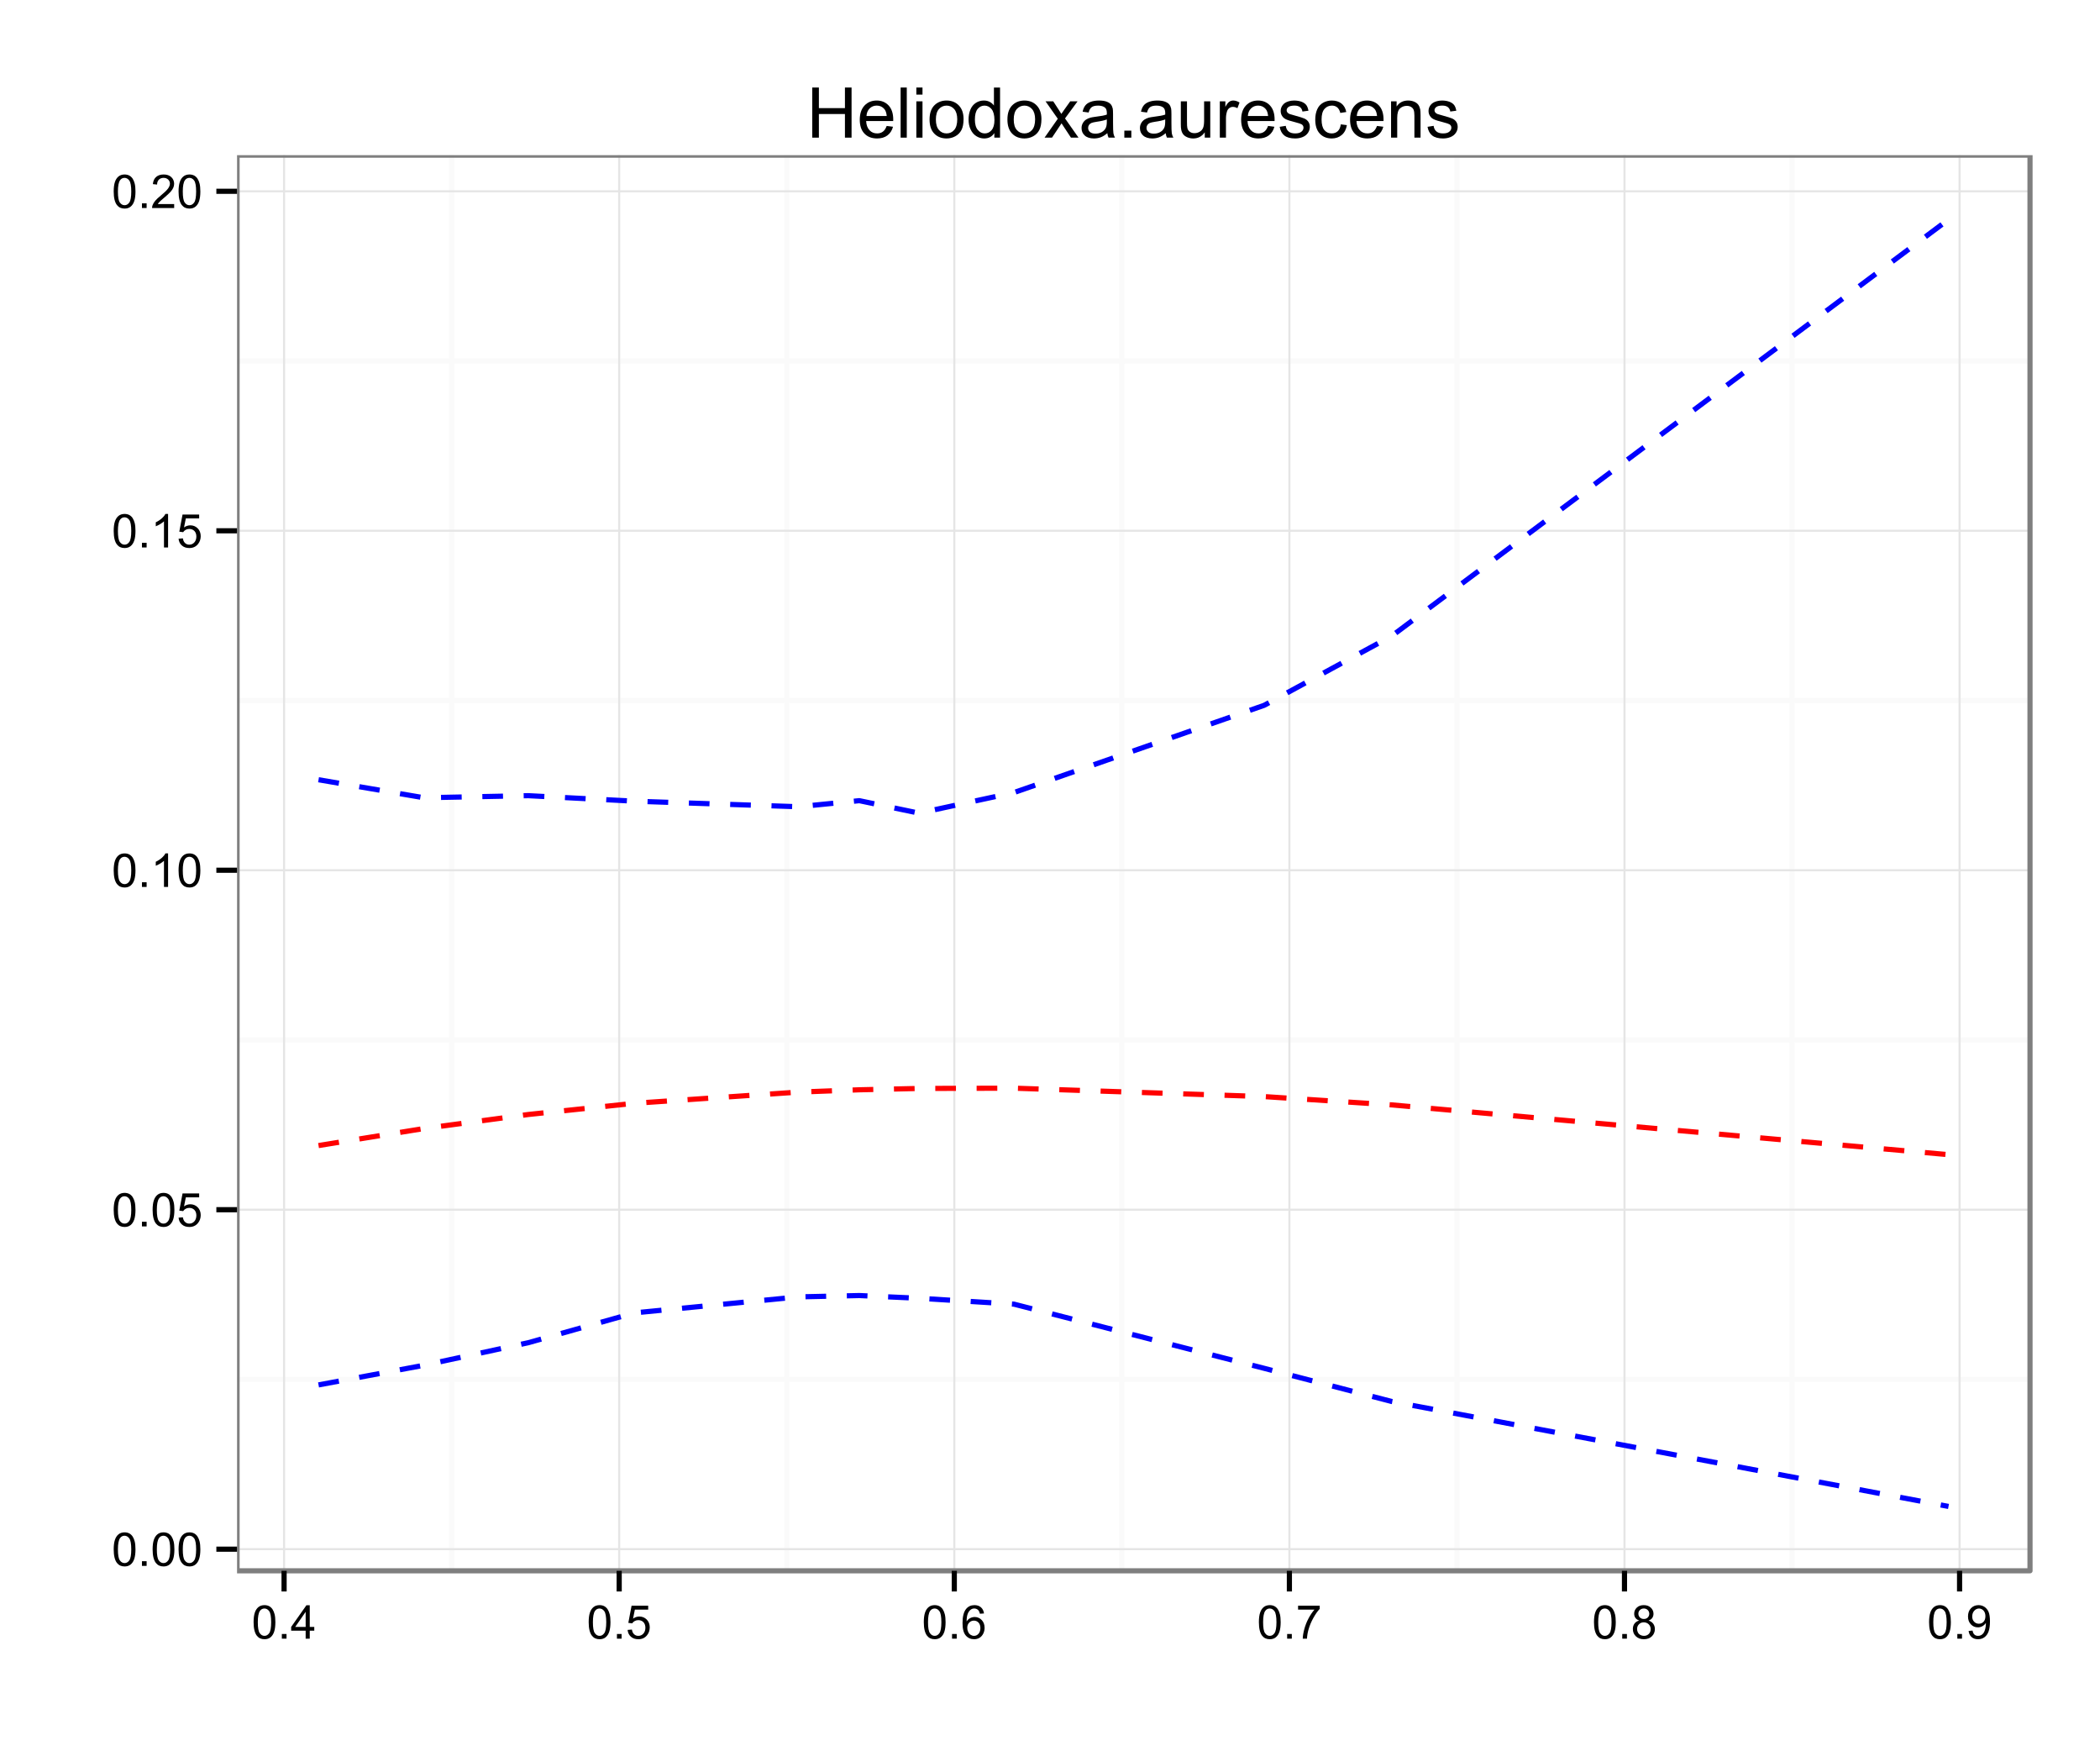
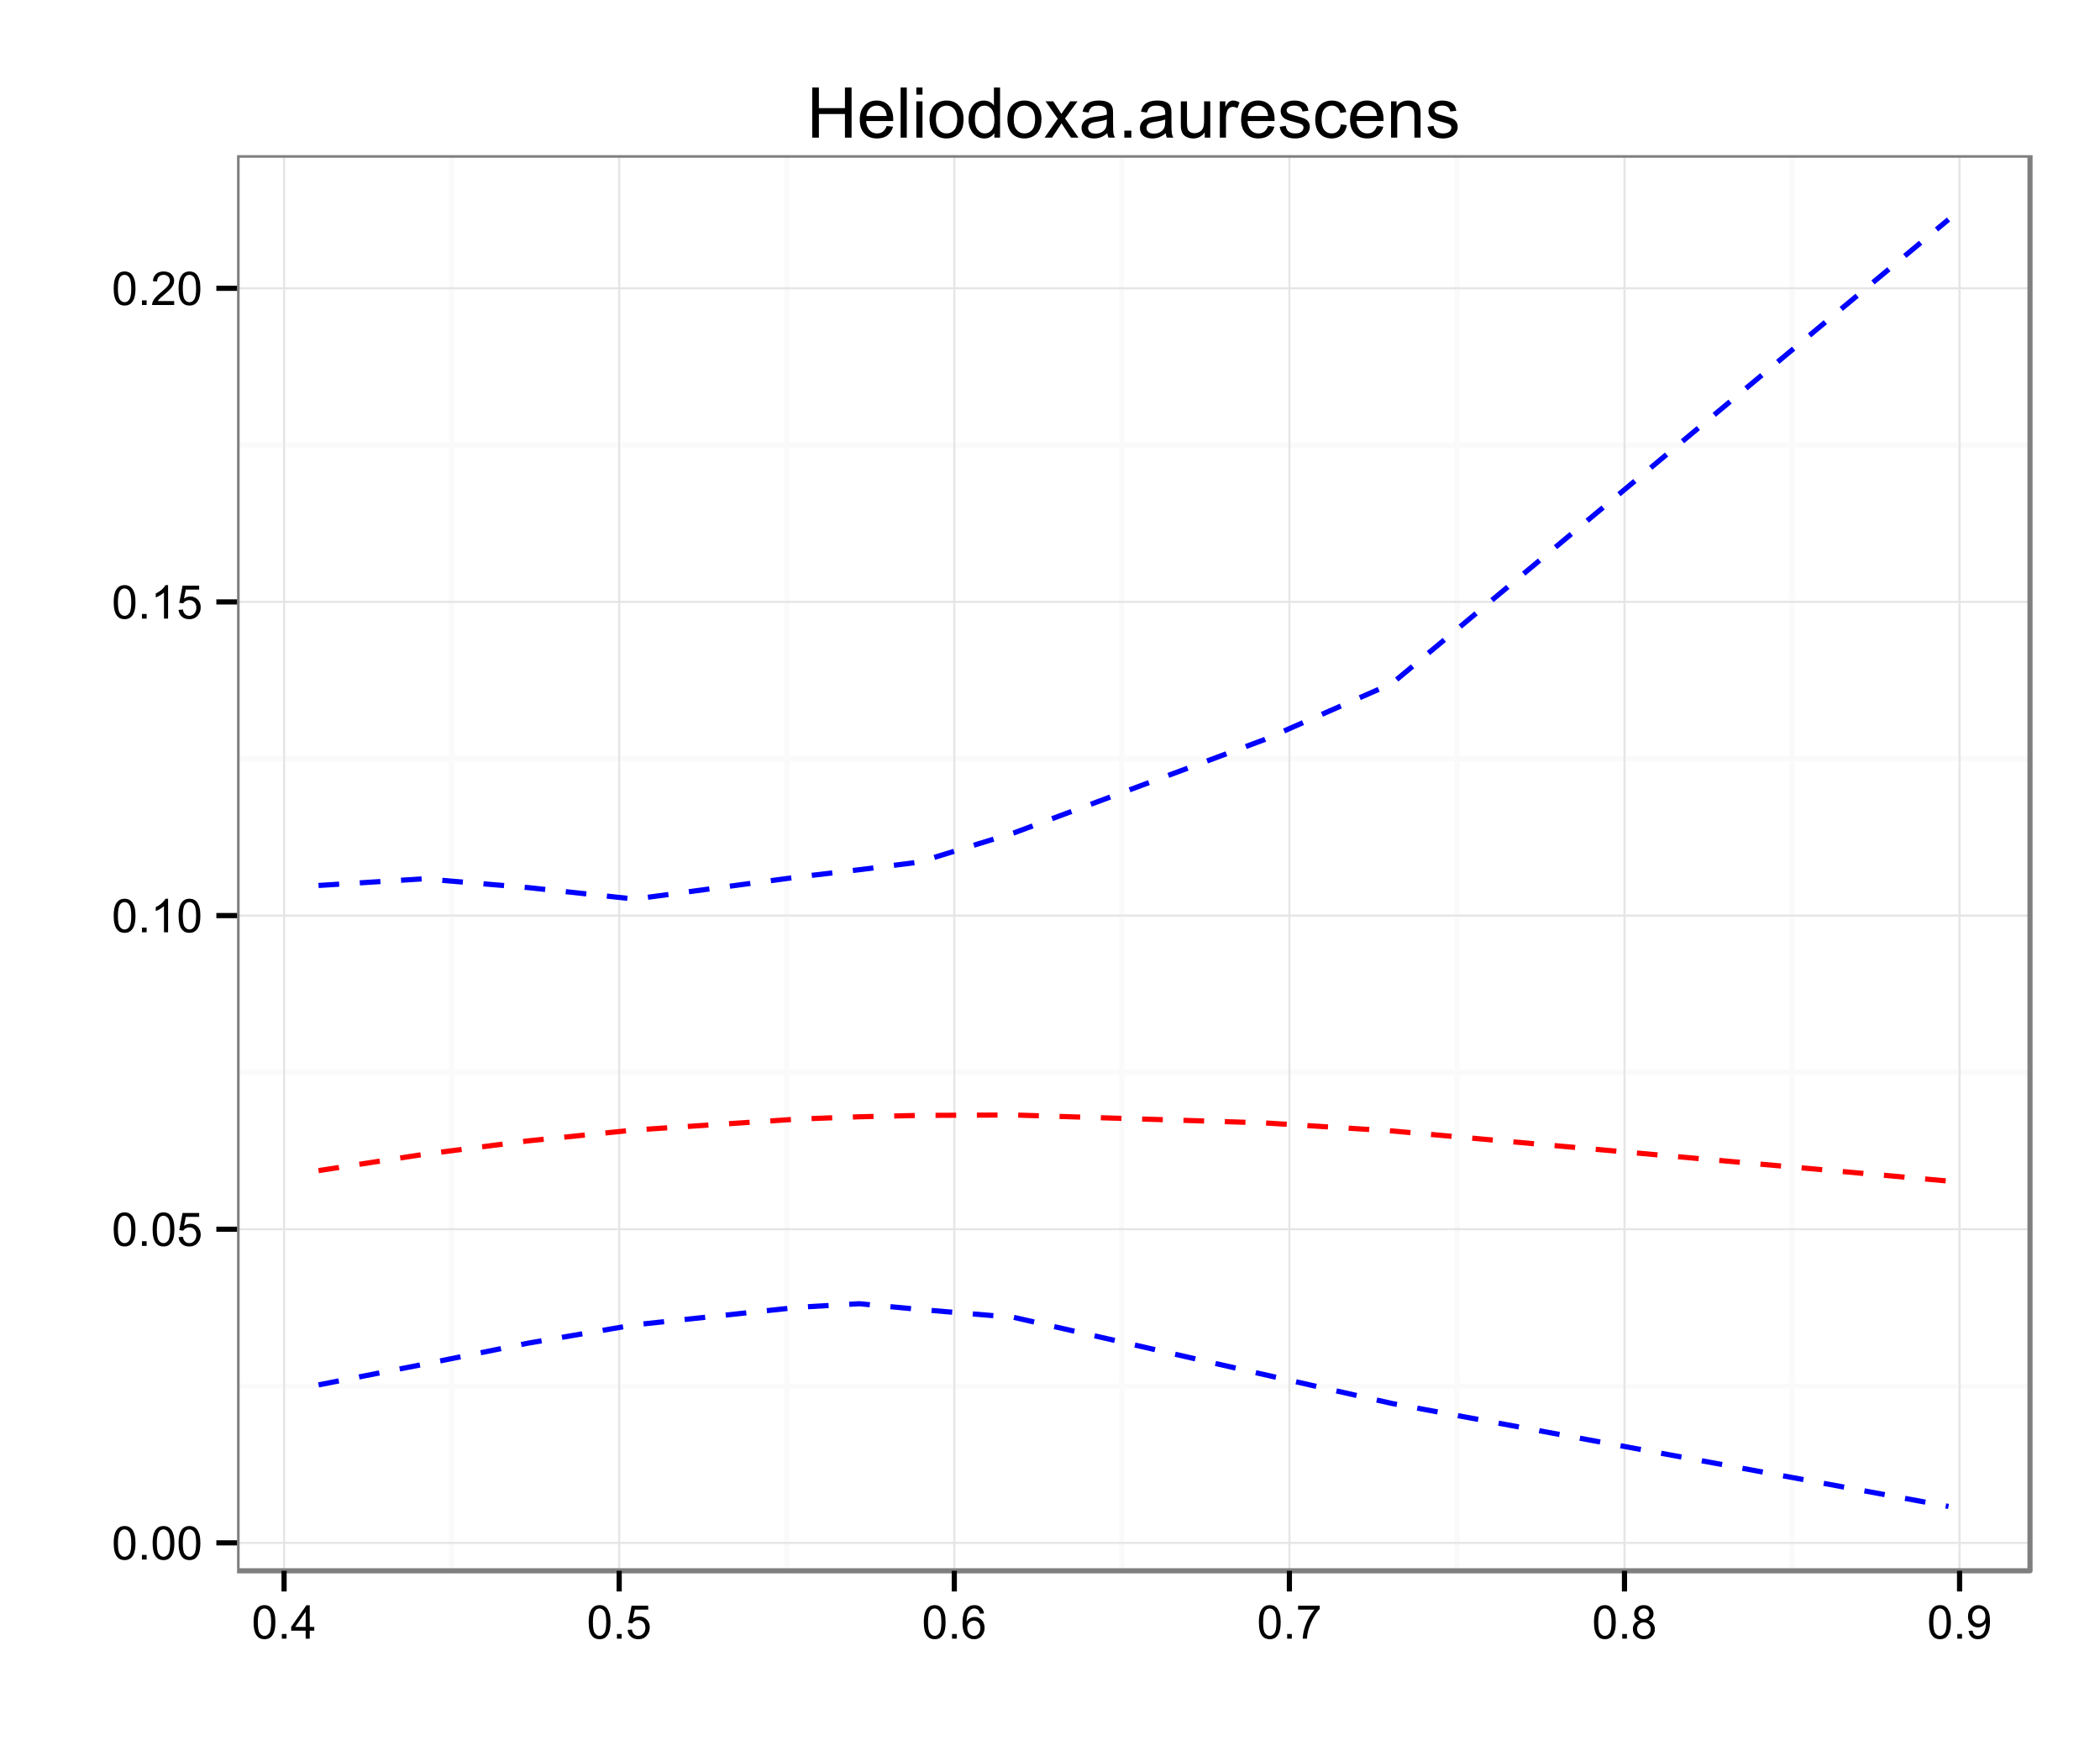
<svg xmlns="http://www.w3.org/2000/svg" xmlns:xlink="http://www.w3.org/1999/xlink" width="432pt" height="360pt" viewBox="0 0 432 360" version="1.1">
  <defs>
    <g>
      <symbol overflow="visible" id="glyph0-0">
        <path style="stroke:none;" d="M 0.398 -3.391 C 0.398 -4.199 0.48 -4.852 0.648 -5.352 C 0.812 -5.844 1.062 -6.227 1.395 -6.496 C 1.723 -6.762 2.137 -6.895 2.641 -6.898 C 3.004 -6.895 3.328 -6.82 3.609 -6.676 C 3.887 -6.523 4.113 -6.312 4.297 -6.035 C 4.477 -5.754 4.621 -5.41 4.723 -5.012 C 4.824 -4.605 4.875 -4.066 4.879 -3.391 C 4.875 -2.582 4.793 -1.93 4.629 -1.438 C 4.465 -0.938 4.215 -0.555 3.887 -0.289 C 3.555 -0.016 3.141 0.117 2.641 0.117 C 1.973 0.117 1.453 -0.117 1.078 -0.594 C 0.625 -1.164 0.398 -2.098 0.398 -3.391 Z M 1.266 -3.391 C 1.266 -2.258 1.395 -1.508 1.66 -1.137 C 1.922 -0.762 2.25 -0.574 2.641 -0.578 C 3.023 -0.574 3.348 -0.762 3.613 -1.141 C 3.875 -1.512 4.008 -2.262 4.012 -3.391 C 4.008 -4.52 3.875 -5.27 3.613 -5.645 C 3.348 -6.012 3.02 -6.199 2.629 -6.203 C 2.238 -6.199 1.93 -6.035 1.703 -5.711 C 1.41 -5.289 1.266 -4.516 1.266 -3.391 Z M 1.266 -3.391 " />
      </symbol>
      <symbol overflow="visible" id="glyph0-1">
        <path style="stroke:none;" d="M 0.871 0 L 0.871 -0.961 L 1.832 -0.961 L 1.832 0 Z M 0.871 0 " />
      </symbol>
      <symbol overflow="visible" id="glyph0-2">
        <path style="stroke:none;" d="M 0.398 -1.801 L 1.285 -1.875 C 1.348 -1.441 1.5 -1.117 1.742 -0.902 C 1.977 -0.684 2.266 -0.574 2.605 -0.578 C 3.008 -0.574 3.352 -0.727 3.637 -1.035 C 3.914 -1.34 4.055 -1.746 4.059 -2.254 C 4.055 -2.734 3.918 -3.113 3.652 -3.395 C 3.379 -3.668 3.027 -3.809 2.594 -3.812 C 2.316 -3.809 2.07 -3.746 1.855 -3.625 C 1.633 -3.5 1.461 -3.34 1.34 -3.145 L 0.547 -3.25 L 1.215 -6.777 L 4.633 -6.777 L 4.633 -5.973 L 1.891 -5.973 L 1.52 -4.125 C 1.926 -4.41 2.359 -4.551 2.816 -4.555 C 3.414 -4.551 3.922 -4.344 4.336 -3.93 C 4.746 -3.512 4.949 -2.977 4.953 -2.328 C 4.949 -1.703 4.77 -1.168 4.41 -0.719 C 3.969 -0.16 3.367 0.117 2.605 0.117 C 1.977 0.117 1.465 -0.055 1.074 -0.406 C 0.676 -0.754 0.453 -1.219 0.398 -1.801 Z M 0.398 -1.801 " />
      </symbol>
      <symbol overflow="visible" id="glyph0-3">
        <path style="stroke:none;" d="M 3.578 0 L 2.734 0 L 2.734 -5.375 C 2.527 -5.18 2.262 -4.988 1.934 -4.793 C 1.602 -4.598 1.305 -4.453 1.047 -4.359 L 1.047 -5.176 C 1.516 -5.395 1.926 -5.664 2.281 -5.98 C 2.633 -6.293 2.883 -6.598 3.031 -6.898 L 3.578 -6.898 Z M 3.578 0 " />
      </symbol>
      <symbol overflow="visible" id="glyph0-4">
        <path style="stroke:none;" d="M 4.832 -0.812 L 4.832 0 L 0.289 0 C 0.281 -0.203 0.316 -0.398 0.391 -0.586 C 0.504 -0.895 0.688 -1.199 0.945 -1.5 C 1.195 -1.797 1.562 -2.141 2.047 -2.539 C 2.789 -3.148 3.297 -3.637 3.562 -3.996 C 3.824 -4.352 3.953 -4.688 3.957 -5.012 C 3.953 -5.34 3.836 -5.621 3.598 -5.855 C 3.355 -6.082 3.043 -6.199 2.664 -6.203 C 2.254 -6.199 1.93 -6.078 1.688 -5.836 C 1.441 -5.59 1.316 -5.25 1.316 -4.824 L 0.449 -4.914 C 0.508 -5.559 0.73 -6.051 1.121 -6.391 C 1.504 -6.727 2.023 -6.895 2.68 -6.898 C 3.336 -6.895 3.859 -6.715 4.246 -6.352 C 4.629 -5.984 4.82 -5.531 4.824 -4.992 C 4.82 -4.715 4.766 -4.441 4.652 -4.18 C 4.539 -3.91 4.352 -3.633 4.094 -3.34 C 3.832 -3.047 3.398 -2.645 2.793 -2.133 C 2.285 -1.707 1.961 -1.418 1.816 -1.266 C 1.672 -1.113 1.551 -0.961 1.461 -0.812 Z M 4.832 -0.812 " />
      </symbol>
      <symbol overflow="visible" id="glyph0-5">
        <path style="stroke:none;" d="M 3.102 0 L 3.102 -1.645 L 0.121 -1.645 L 0.121 -2.418 L 3.258 -6.871 L 3.945 -6.871 L 3.945 -2.418 L 4.875 -2.418 L 4.875 -1.645 L 3.945 -1.645 L 3.945 0 Z M 3.102 -2.418 L 3.102 -5.516 L 0.953 -2.418 Z M 3.102 -2.418 " />
      </symbol>
      <symbol overflow="visible" id="glyph0-6">
        <path style="stroke:none;" d="M 4.777 -5.188 L 3.938 -5.125 C 3.859 -5.453 3.75 -5.691 3.617 -5.844 C 3.387 -6.082 3.105 -6.203 2.773 -6.207 C 2.5 -6.203 2.266 -6.129 2.066 -5.98 C 1.797 -5.785 1.586 -5.504 1.438 -5.133 C 1.281 -4.758 1.203 -4.227 1.199 -3.543 C 1.398 -3.852 1.648 -4.082 1.945 -4.23 C 2.238 -4.379 2.543 -4.453 2.867 -4.457 C 3.426 -4.453 3.906 -4.246 4.305 -3.836 C 4.699 -3.418 4.898 -2.883 4.898 -2.23 C 4.898 -1.797 4.805 -1.395 4.617 -1.027 C 4.43 -0.652 4.172 -0.371 3.852 -0.176 C 3.523 0.02 3.156 0.117 2.746 0.117 C 2.039 0.117 1.465 -0.141 1.023 -0.656 C 0.578 -1.172 0.355 -2.023 0.359 -3.215 C 0.355 -4.539 0.602 -5.504 1.098 -6.113 C 1.52 -6.633 2.098 -6.895 2.828 -6.898 C 3.363 -6.895 3.805 -6.746 4.152 -6.445 C 4.496 -6.141 4.703 -5.719 4.777 -5.188 Z M 1.332 -2.227 C 1.328 -1.934 1.391 -1.652 1.516 -1.391 C 1.637 -1.121 1.809 -0.922 2.035 -0.785 C 2.254 -0.645 2.488 -0.574 2.734 -0.578 C 3.086 -0.574 3.391 -0.719 3.648 -1.008 C 3.902 -1.293 4.031 -1.684 4.035 -2.18 C 4.031 -2.652 3.906 -3.023 3.656 -3.301 C 3.402 -3.57 3.082 -3.707 2.699 -3.711 C 2.316 -3.707 1.992 -3.57 1.73 -3.301 C 1.461 -3.023 1.328 -2.668 1.332 -2.227 Z M 1.332 -2.227 " />
      </symbol>
      <symbol overflow="visible" id="glyph0-7">
        <path style="stroke:none;" d="M 0.453 -5.973 L 0.453 -6.781 L 4.902 -6.781 L 4.902 -6.125 C 4.461 -5.656 4.027 -5.039 3.602 -4.27 C 3.168 -3.496 2.836 -2.703 2.605 -1.891 C 2.434 -1.312 2.324 -0.684 2.281 0 L 1.414 0 C 1.422 -0.539 1.531 -1.191 1.734 -1.961 C 1.938 -2.723 2.227 -3.461 2.609 -4.176 C 2.984 -4.883 3.391 -5.48 3.82 -5.973 Z M 0.453 -5.973 " />
      </symbol>
      <symbol overflow="visible" id="glyph0-8">
        <path style="stroke:none;" d="M 1.695 -3.727 C 1.344 -3.852 1.086 -4.031 0.918 -4.273 C 0.746 -4.508 0.66 -4.793 0.664 -5.129 C 0.66 -5.625 0.84 -6.047 1.203 -6.387 C 1.559 -6.727 2.039 -6.895 2.641 -6.898 C 3.238 -6.895 3.719 -6.723 4.086 -6.375 C 4.449 -6.027 4.633 -5.602 4.637 -5.105 C 4.633 -4.781 4.551 -4.504 4.383 -4.27 C 4.215 -4.031 3.961 -3.852 3.625 -3.727 C 4.043 -3.586 4.363 -3.363 4.586 -3.059 C 4.805 -2.754 4.914 -2.387 4.918 -1.965 C 4.914 -1.371 4.707 -0.879 4.293 -0.48 C 3.875 -0.082 3.328 0.117 2.652 0.117 C 1.973 0.117 1.426 -0.082 1.012 -0.484 C 0.594 -0.883 0.387 -1.383 0.391 -1.988 C 0.387 -2.43 0.5 -2.805 0.73 -3.109 C 0.953 -3.41 1.273 -3.617 1.695 -3.727 Z M 1.527 -5.156 C 1.523 -4.828 1.629 -4.562 1.84 -4.359 C 2.051 -4.152 2.32 -4.047 2.656 -4.051 C 2.977 -4.047 3.246 -4.148 3.457 -4.355 C 3.664 -4.559 3.766 -4.812 3.77 -5.109 C 3.766 -5.418 3.66 -5.676 3.445 -5.891 C 3.23 -6.098 2.965 -6.203 2.648 -6.207 C 2.324 -6.203 2.055 -6.102 1.844 -5.895 C 1.629 -5.688 1.523 -5.441 1.527 -5.156 Z M 1.258 -1.984 C 1.254 -1.738 1.309 -1.504 1.426 -1.281 C 1.535 -1.055 1.707 -0.883 1.934 -0.762 C 2.16 -0.637 2.402 -0.574 2.664 -0.578 C 3.062 -0.574 3.395 -0.703 3.66 -0.965 C 3.922 -1.223 4.055 -1.551 4.055 -1.953 C 4.055 -2.355 3.918 -2.691 3.648 -2.961 C 3.375 -3.223 3.035 -3.355 2.633 -3.359 C 2.234 -3.355 1.906 -3.227 1.648 -2.965 C 1.383 -2.703 1.254 -2.375 1.258 -1.984 Z M 1.258 -1.984 " />
      </symbol>
      <symbol overflow="visible" id="glyph0-9">
        <path style="stroke:none;" d="M 0.523 -1.59 L 1.336 -1.664 C 1.402 -1.281 1.531 -1.004 1.727 -0.836 C 1.918 -0.66 2.168 -0.574 2.477 -0.578 C 2.73 -0.574 2.957 -0.633 3.156 -0.754 C 3.348 -0.871 3.508 -1.031 3.637 -1.23 C 3.758 -1.426 3.863 -1.691 3.949 -2.031 C 4.035 -2.367 4.078 -2.711 4.078 -3.066 C 4.078 -3.098 4.074 -3.156 4.074 -3.234 C 3.902 -2.965 3.672 -2.746 3.383 -2.578 C 3.086 -2.41 2.77 -2.324 2.434 -2.328 C 1.859 -2.324 1.379 -2.531 0.988 -2.945 C 0.594 -3.355 0.398 -3.898 0.398 -4.578 C 0.398 -5.273 0.602 -5.836 1.016 -6.262 C 1.422 -6.684 1.938 -6.895 2.559 -6.898 C 3.004 -6.895 3.414 -6.777 3.785 -6.539 C 4.152 -6.297 4.434 -5.953 4.629 -5.512 C 4.82 -5.062 4.914 -4.418 4.918 -3.578 C 4.914 -2.695 4.82 -1.996 4.629 -1.477 C 4.438 -0.957 4.152 -0.559 3.777 -0.289 C 3.398 -0.016 2.957 0.117 2.457 0.117 C 1.914 0.117 1.477 -0.031 1.137 -0.328 C 0.797 -0.625 0.59 -1.043 0.523 -1.59 Z M 3.98 -4.621 C 3.977 -5.102 3.848 -5.484 3.594 -5.773 C 3.332 -6.055 3.023 -6.199 2.664 -6.203 C 2.285 -6.199 1.957 -6.047 1.684 -5.742 C 1.402 -5.434 1.266 -5.035 1.266 -4.551 C 1.266 -4.109 1.395 -3.754 1.66 -3.484 C 1.922 -3.207 2.25 -3.07 2.641 -3.074 C 3.027 -3.07 3.348 -3.207 3.602 -3.484 C 3.852 -3.754 3.977 -4.133 3.98 -4.621 Z M 3.98 -4.621 " />
      </symbol>
      <symbol overflow="visible" id="glyph1-0">
        <path style="stroke:none;" d="M 1.152 0 L 1.152 -10.309 L 2.516 -10.309 L 2.516 -6.074 L 7.875 -6.074 L 7.875 -10.309 L 9.238 -10.309 L 9.238 0 L 7.875 0 L 7.875 -4.859 L 2.516 -4.859 L 2.516 0 Z M 1.152 0 " />
      </symbol>
      <symbol overflow="visible" id="glyph1-1">
        <path style="stroke:none;" d="M 6.062 -2.406 L 7.367 -2.242 C 7.156 -1.477 6.777 -0.883 6.223 -0.465 C 5.664 -0.043 4.949 0.164 4.086 0.168 C 2.988 0.164 2.121 -0.168 1.484 -0.84 C 0.844 -1.508 0.527 -2.453 0.527 -3.672 C 0.527 -4.926 0.848 -5.898 1.496 -6.594 C 2.141 -7.285 2.98 -7.633 4.016 -7.637 C 5.008 -7.633 5.824 -7.293 6.461 -6.617 C 7.09 -5.934 7.406 -4.977 7.41 -3.746 C 7.406 -3.668 7.402 -3.559 7.402 -3.41 L 1.836 -3.41 C 1.879 -2.59 2.113 -1.961 2.531 -1.523 C 2.945 -1.086 3.465 -0.867 4.094 -0.871 C 4.555 -0.867 4.949 -0.988 5.281 -1.234 C 5.605 -1.477 5.867 -1.867 6.062 -2.406 Z M 1.906 -4.449 L 6.074 -4.449 C 6.016 -5.074 5.855 -5.547 5.598 -5.863 C 5.191 -6.348 4.668 -6.59 4.027 -6.594 C 3.441 -6.59 2.953 -6.398 2.562 -6.012 C 2.164 -5.621 1.945 -5.098 1.906 -4.449 Z M 1.906 -4.449 " />
      </symbol>
      <symbol overflow="visible" id="glyph1-2">
        <path style="stroke:none;" d="M 0.922 0 L 0.922 -10.309 L 2.188 -10.309 L 2.188 0 Z M 0.922 0 " />
      </symbol>
      <symbol overflow="visible" id="glyph1-3">
        <path style="stroke:none;" d="M 0.957 -8.852 L 0.957 -10.309 L 2.223 -10.309 L 2.223 -8.852 Z M 0.957 0 L 0.957 -7.469 L 2.223 -7.469 L 2.223 0 Z M 0.957 0 " />
      </symbol>
      <symbol overflow="visible" id="glyph1-4">
        <path style="stroke:none;" d="M 0.477 -3.734 C 0.473 -5.113 0.859 -6.137 1.633 -6.805 C 2.27 -7.355 3.051 -7.633 3.98 -7.637 C 5.004 -7.633 5.844 -7.297 6.496 -6.625 C 7.145 -5.949 7.469 -5.02 7.473 -3.84 C 7.469 -2.875 7.324 -2.121 7.039 -1.57 C 6.75 -1.02 6.332 -0.59 5.781 -0.289 C 5.23 0.016 4.629 0.164 3.98 0.168 C 2.93 0.164 2.086 -0.168 1.441 -0.836 C 0.797 -1.504 0.473 -2.469 0.477 -3.734 Z M 1.777 -3.734 C 1.773 -2.773 1.984 -2.059 2.402 -1.586 C 2.82 -1.105 3.344 -0.867 3.98 -0.871 C 4.605 -0.867 5.129 -1.105 5.547 -1.586 C 5.961 -2.062 6.168 -2.793 6.172 -3.777 C 6.168 -4.695 5.961 -5.395 5.543 -5.875 C 5.121 -6.348 4.598 -6.586 3.98 -6.59 C 3.344 -6.586 2.82 -6.348 2.402 -5.879 C 1.984 -5.402 1.773 -4.688 1.777 -3.734 Z M 1.777 -3.734 " />
      </symbol>
      <symbol overflow="visible" id="glyph1-5">
        <path style="stroke:none;" d="M 5.793 0 L 5.793 -0.941 C 5.316 -0.203 4.621 0.164 3.707 0.168 C 3.109 0.164 2.562 0.004 2.062 -0.324 C 1.562 -0.648 1.176 -1.109 0.902 -1.699 C 0.629 -2.285 0.492 -2.961 0.492 -3.727 C 0.492 -4.469 0.613 -5.145 0.863 -5.754 C 1.109 -6.359 1.484 -6.824 1.98 -7.148 C 2.477 -7.473 3.031 -7.633 3.648 -7.637 C 4.098 -7.633 4.5 -7.539 4.852 -7.352 C 5.203 -7.16 5.488 -6.914 5.711 -6.609 L 5.711 -10.309 L 6.969 -10.309 L 6.969 0 Z M 1.793 -3.727 C 1.793 -2.77 1.992 -2.055 2.398 -1.582 C 2.797 -1.105 3.273 -0.867 3.824 -0.871 C 4.375 -0.867 4.844 -1.094 5.234 -1.551 C 5.617 -2 5.812 -2.691 5.816 -3.621 C 5.812 -4.641 5.613 -5.391 5.223 -5.871 C 4.824 -6.348 4.34 -6.586 3.77 -6.59 C 3.203 -6.586 2.734 -6.355 2.359 -5.898 C 1.98 -5.438 1.793 -4.715 1.793 -3.727 Z M 1.793 -3.727 " />
      </symbol>
      <symbol overflow="visible" id="glyph1-6">
        <path style="stroke:none;" d="M 0.105 0 L 2.832 -3.883 L 0.309 -7.469 L 1.891 -7.469 L 3.039 -5.715 C 3.25 -5.379 3.422 -5.102 3.559 -4.879 C 3.762 -5.188 3.953 -5.461 4.129 -5.703 L 5.387 -7.469 L 6.898 -7.469 L 4.316 -3.953 L 7.094 0 L 5.539 0 L 4.008 -2.32 L 3.602 -2.945 L 1.637 0 Z M 0.105 0 " />
      </symbol>
      <symbol overflow="visible" id="glyph1-7">
        <path style="stroke:none;" d="M 5.82 -0.922 C 5.348 -0.52 4.898 -0.238 4.465 -0.078 C 4.031 0.086 3.566 0.164 3.074 0.168 C 2.25 0.164 1.617 -0.035 1.18 -0.434 C 0.734 -0.832 0.516 -1.344 0.52 -1.969 C 0.516 -2.332 0.598 -2.664 0.77 -2.969 C 0.934 -3.27 1.152 -3.512 1.422 -3.699 C 1.691 -3.879 1.996 -4.02 2.336 -4.113 C 2.582 -4.176 2.957 -4.238 3.461 -4.305 C 4.48 -4.422 5.23 -4.566 5.715 -4.738 C 5.715 -4.91 5.719 -5.02 5.723 -5.07 C 5.719 -5.582 5.598 -5.945 5.363 -6.16 C 5.035 -6.441 4.555 -6.586 3.922 -6.59 C 3.324 -6.586 2.887 -6.48 2.605 -6.273 C 2.32 -6.062 2.109 -5.695 1.977 -5.168 L 0.738 -5.336 C 0.848 -5.863 1.031 -6.293 1.293 -6.621 C 1.547 -6.945 1.918 -7.195 2.41 -7.371 C 2.895 -7.547 3.461 -7.633 4.105 -7.637 C 4.742 -7.633 5.262 -7.559 5.66 -7.41 C 6.059 -7.258 6.352 -7.07 6.539 -6.844 C 6.727 -6.617 6.855 -6.328 6.934 -5.984 C 6.973 -5.766 6.996 -5.379 6.996 -4.816 L 6.996 -3.129 C 6.996 -1.949 7.02 -1.203 7.074 -0.895 C 7.125 -0.582 7.234 -0.285 7.398 0 L 6.074 0 C 5.941 -0.262 5.855 -0.566 5.82 -0.922 Z M 5.715 -3.746 C 5.254 -3.555 4.566 -3.398 3.648 -3.27 C 3.125 -3.191 2.758 -3.105 2.543 -3.016 C 2.328 -2.918 2.16 -2.781 2.047 -2.605 C 1.926 -2.422 1.867 -2.223 1.871 -2.004 C 1.867 -1.664 1.996 -1.383 2.254 -1.16 C 2.508 -0.934 2.883 -0.82 3.375 -0.824 C 3.859 -0.82 4.293 -0.926 4.676 -1.141 C 5.055 -1.352 5.332 -1.645 5.512 -2.02 C 5.645 -2.301 5.711 -2.723 5.715 -3.285 Z M 5.715 -3.746 " />
      </symbol>
      <symbol overflow="visible" id="glyph1-8">
        <path style="stroke:none;" d="M 1.309 0 L 1.309 -1.441 L 2.75 -1.441 L 2.75 0 Z M 1.309 0 " />
      </symbol>
      <symbol overflow="visible" id="glyph1-9">
        <path style="stroke:none;" d="M 5.844 0 L 5.844 -1.098 C 5.258 -0.254 4.469 0.164 3.473 0.168 C 3.031 0.164 2.621 0.082 2.238 -0.082 C 1.855 -0.25 1.57 -0.461 1.387 -0.719 C 1.199 -0.973 1.07 -1.285 1 -1.66 C 0.945 -1.902 0.918 -2.297 0.922 -2.84 L 0.922 -7.469 L 2.188 -7.469 L 2.188 -3.324 C 2.184 -2.66 2.211 -2.215 2.266 -1.988 C 2.34 -1.652 2.508 -1.395 2.77 -1.207 C 3.023 -1.016 3.344 -0.918 3.727 -0.922 C 4.105 -0.918 4.461 -1.016 4.793 -1.211 C 5.125 -1.402 5.359 -1.668 5.5 -2.008 C 5.637 -2.34 5.707 -2.824 5.711 -3.465 L 5.711 -7.469 L 6.977 -7.469 L 6.977 0 Z M 5.844 0 " />
      </symbol>
      <symbol overflow="visible" id="glyph1-10">
        <path style="stroke:none;" d="M 0.934 0 L 0.934 -7.469 L 2.074 -7.469 L 2.074 -6.336 C 2.363 -6.859 2.629 -7.211 2.879 -7.383 C 3.121 -7.551 3.395 -7.633 3.691 -7.637 C 4.117 -7.633 4.551 -7.496 4.992 -7.227 L 4.555 -6.055 C 4.242 -6.234 3.934 -6.328 3.629 -6.328 C 3.348 -6.328 3.102 -6.242 2.883 -6.078 C 2.66 -5.906 2.5 -5.676 2.41 -5.387 C 2.266 -4.934 2.195 -4.441 2.199 -3.91 L 2.199 0 Z M 0.934 0 " />
      </symbol>
      <symbol overflow="visible" id="glyph1-11">
        <path style="stroke:none;" d="M 0.441 -2.23 L 1.695 -2.426 C 1.762 -1.922 1.957 -1.535 2.281 -1.27 C 2.598 -1 3.047 -0.867 3.629 -0.871 C 4.207 -0.867 4.641 -0.984 4.922 -1.227 C 5.203 -1.461 5.344 -1.738 5.344 -2.059 C 5.344 -2.34 5.219 -2.566 4.973 -2.734 C 4.797 -2.844 4.363 -2.988 3.676 -3.164 C 2.746 -3.398 2.105 -3.598 1.746 -3.77 C 1.387 -3.938 1.113 -4.176 0.93 -4.48 C 0.742 -4.781 0.648 -5.117 0.652 -5.484 C 0.648 -5.816 0.727 -6.125 0.879 -6.41 C 1.031 -6.691 1.238 -6.926 1.504 -7.117 C 1.699 -7.258 1.969 -7.379 2.309 -7.484 C 2.648 -7.582 3.012 -7.633 3.402 -7.637 C 3.984 -7.633 4.5 -7.551 4.945 -7.383 C 5.387 -7.211 5.711 -6.98 5.926 -6.695 C 6.133 -6.406 6.281 -6.02 6.363 -5.539 L 5.125 -5.371 C 5.066 -5.754 4.902 -6.055 4.637 -6.27 C 4.363 -6.484 3.984 -6.59 3.496 -6.594 C 2.91 -6.59 2.496 -6.496 2.25 -6.305 C 2 -6.113 1.875 -5.887 1.879 -5.633 C 1.875 -5.465 1.926 -5.316 2.031 -5.188 C 2.133 -5.047 2.293 -4.938 2.516 -4.852 C 2.641 -4.805 3.016 -4.695 3.637 -4.527 C 4.527 -4.285 5.152 -4.09 5.508 -3.938 C 5.859 -3.785 6.137 -3.562 6.34 -3.273 C 6.543 -2.98 6.645 -2.621 6.645 -2.195 C 6.645 -1.77 6.52 -1.371 6.273 -1 C 6.027 -0.625 5.672 -0.336 5.211 -0.137 C 4.742 0.066 4.219 0.164 3.637 0.168 C 2.664 0.164 1.922 -0.035 1.414 -0.434 C 0.902 -0.836 0.578 -1.434 0.441 -2.23 Z M 0.441 -2.23 " />
      </symbol>
      <symbol overflow="visible" id="glyph1-12">
        <path style="stroke:none;" d="M 5.82 -2.734 L 7.066 -2.574 C 6.93 -1.711 6.582 -1.039 6.023 -0.559 C 5.461 -0.074 4.77 0.164 3.957 0.168 C 2.934 0.164 2.113 -0.168 1.492 -0.832 C 0.871 -1.5 0.562 -2.457 0.562 -3.707 C 0.562 -4.508 0.695 -5.211 0.961 -5.82 C 1.227 -6.422 1.633 -6.879 2.184 -7.184 C 2.727 -7.484 3.32 -7.633 3.965 -7.637 C 4.773 -7.633 5.438 -7.43 5.957 -7.02 C 6.469 -6.609 6.797 -6.027 6.945 -5.273 L 5.715 -5.082 C 5.594 -5.582 5.387 -5.961 5.094 -6.215 C 4.793 -6.465 4.434 -6.59 4.016 -6.594 C 3.375 -6.59 2.859 -6.363 2.461 -5.906 C 2.062 -5.449 1.863 -4.727 1.863 -3.742 C 1.863 -2.734 2.055 -2.004 2.438 -1.551 C 2.82 -1.094 3.32 -0.867 3.945 -0.871 C 4.438 -0.867 4.852 -1.02 5.188 -1.328 C 5.516 -1.629 5.727 -2.098 5.82 -2.734 Z M 5.82 -2.734 " />
      </symbol>
      <symbol overflow="visible" id="glyph1-13">
        <path style="stroke:none;" d="M 0.949 0 L 0.949 -7.469 L 2.09 -7.469 L 2.09 -6.406 C 2.633 -7.223 3.426 -7.633 4.465 -7.637 C 4.914 -7.633 5.328 -7.555 5.707 -7.395 C 6.082 -7.23 6.363 -7.016 6.555 -6.758 C 6.738 -6.492 6.867 -6.18 6.945 -5.82 C 6.988 -5.582 7.012 -5.172 7.016 -4.59 L 7.016 0 L 5.75 0 L 5.75 -4.543 C 5.746 -5.055 5.699 -5.441 5.602 -5.699 C 5.504 -5.953 5.328 -6.156 5.078 -6.309 C 4.824 -6.461 4.531 -6.539 4.199 -6.539 C 3.656 -6.539 3.191 -6.367 2.801 -6.023 C 2.41 -5.68 2.215 -5.031 2.215 -4.078 L 2.215 0 Z M 0.949 0 " />
      </symbol>
    </g>
    <clipPath id="clip1">
      <path d="M 48.762 31.906 L 418.602 31.906 L 418.602 324.051 L 48.762 324.051 Z M 48.762 31.906 " />
    </clipPath>
  </defs>
-   <g id="surface221">
+   <g id="surface226">
    <rect x="0" y="0" width="432" height="360" style="fill:rgb(100%,100%,100%);fill-opacity:1;stroke:none;" />
    <rect x="0" y="0" width="432" height="360" style="fill:rgb(100%,100%,100%);fill-opacity:1;stroke:none;" />
    <path style="fill:none;stroke-width:1.063;stroke-linecap:round;stroke-linejoin:round;stroke:rgb(100%,100%,100%);stroke-opacity:1;stroke-miterlimit:10;" d="M 0 360 L 432 360 L 432 0 L 0 0 Z M 0 360 " />
    <g clip-path="url(#clip1)" clip-rule="nonzero">
      <path style=" stroke:none;fill-rule:nonzero;fill:rgb(100%,100%,100%);fill-opacity:1;" d="M 48.762 323.051 L 417.602 323.051 L 417.602 31.906 L 48.762 31.906 Z M 48.762 323.051 " />
-       <path style="fill:none;stroke-width:1.063;stroke-linecap:butt;stroke-linejoin:round;stroke:rgb(98.039%,98.039%,98.039%);stroke-opacity:1;stroke-miterlimit:10;" d="M 48.762 283.699 L 417.602 283.699 " />
-       <path style="fill:none;stroke-width:1.063;stroke-linecap:butt;stroke-linejoin:round;stroke:rgb(98.039%,98.039%,98.039%);stroke-opacity:1;stroke-miterlimit:10;" d="M 48.762 213.883 L 417.602 213.883 " />
-       <path style="fill:none;stroke-width:1.063;stroke-linecap:butt;stroke-linejoin:round;stroke:rgb(98.039%,98.039%,98.039%);stroke-opacity:1;stroke-miterlimit:10;" d="M 48.762 144.066 L 417.602 144.066 " />
-       <path style="fill:none;stroke-width:1.063;stroke-linecap:butt;stroke-linejoin:round;stroke:rgb(98.039%,98.039%,98.039%);stroke-opacity:1;stroke-miterlimit:10;" d="M 48.762 74.25 L 417.602 74.25 " />
+       <path style="fill:none;stroke-width:1.063;stroke-linecap:butt;stroke-linejoin:round;stroke:rgb(98.039%,98.039%,98.039%);stroke-opacity:1;stroke-miterlimit:10;" d="M 48.762 285.055 L 417.602 285.055 " />
+       <path style="fill:none;stroke-width:1.063;stroke-linecap:butt;stroke-linejoin:round;stroke:rgb(98.039%,98.039%,98.039%);stroke-opacity:1;stroke-miterlimit:10;" d="M 48.762 220.551 L 417.602 220.551 " />
+       <path style="fill:none;stroke-width:1.063;stroke-linecap:butt;stroke-linejoin:round;stroke:rgb(98.039%,98.039%,98.039%);stroke-opacity:1;stroke-miterlimit:10;" d="M 48.762 156.047 L 417.602 156.047 " />
+       <path style="fill:none;stroke-width:1.063;stroke-linecap:butt;stroke-linejoin:round;stroke:rgb(98.039%,98.039%,98.039%);stroke-opacity:1;stroke-miterlimit:10;" d="M 48.762 91.543 L 417.602 91.543 " />
      <path style="fill:none;stroke-width:1.063;stroke-linecap:butt;stroke-linejoin:round;stroke:rgb(98.039%,98.039%,98.039%);stroke-opacity:1;stroke-miterlimit:10;" d="M 92.91 323.051 L 92.91 31.906 " />
      <path style="fill:none;stroke-width:1.063;stroke-linecap:butt;stroke-linejoin:round;stroke:rgb(98.039%,98.039%,98.039%);stroke-opacity:1;stroke-miterlimit:10;" d="M 161.844 323.051 L 161.844 31.906 " />
      <path style="fill:none;stroke-width:1.063;stroke-linecap:butt;stroke-linejoin:round;stroke:rgb(98.039%,98.039%,98.039%);stroke-opacity:1;stroke-miterlimit:10;" d="M 230.777 323.051 L 230.777 31.906 " />
      <path style="fill:none;stroke-width:1.063;stroke-linecap:butt;stroke-linejoin:round;stroke:rgb(98.039%,98.039%,98.039%);stroke-opacity:1;stroke-miterlimit:10;" d="M 299.711 323.051 L 299.711 31.906 " />
      <path style="fill:none;stroke-width:1.063;stroke-linecap:butt;stroke-linejoin:round;stroke:rgb(98.039%,98.039%,98.039%);stroke-opacity:1;stroke-miterlimit:10;" d="M 368.645 323.051 L 368.645 31.906 " />
-       <path style="fill:none;stroke-width:0.425;stroke-linecap:butt;stroke-linejoin:round;stroke:rgb(89.804%,89.804%,89.804%);stroke-opacity:1;stroke-miterlimit:10;" d="M 48.762 318.605 L 417.602 318.605 " />
-       <path style="fill:none;stroke-width:0.425;stroke-linecap:butt;stroke-linejoin:round;stroke:rgb(89.804%,89.804%,89.804%);stroke-opacity:1;stroke-miterlimit:10;" d="M 48.762 248.793 L 417.602 248.793 " />
-       <path style="fill:none;stroke-width:0.425;stroke-linecap:butt;stroke-linejoin:round;stroke:rgb(89.804%,89.804%,89.804%);stroke-opacity:1;stroke-miterlimit:10;" d="M 48.762 178.977 L 417.602 178.977 " />
-       <path style="fill:none;stroke-width:0.425;stroke-linecap:butt;stroke-linejoin:round;stroke:rgb(89.804%,89.804%,89.804%);stroke-opacity:1;stroke-miterlimit:10;" d="M 48.762 109.16 L 417.602 109.16 " />
-       <path style="fill:none;stroke-width:0.425;stroke-linecap:butt;stroke-linejoin:round;stroke:rgb(89.804%,89.804%,89.804%);stroke-opacity:1;stroke-miterlimit:10;" d="M 48.762 39.344 L 417.602 39.344 " />
+       <path style="fill:none;stroke-width:0.425;stroke-linecap:butt;stroke-linejoin:round;stroke:rgb(89.804%,89.804%,89.804%);stroke-opacity:1;stroke-miterlimit:10;" d="M 48.762 317.309 L 417.602 317.309 " />
+       <path style="fill:none;stroke-width:0.425;stroke-linecap:butt;stroke-linejoin:round;stroke:rgb(89.804%,89.804%,89.804%);stroke-opacity:1;stroke-miterlimit:10;" d="M 48.762 252.805 L 417.602 252.805 " />
+       <path style="fill:none;stroke-width:0.425;stroke-linecap:butt;stroke-linejoin:round;stroke:rgb(89.804%,89.804%,89.804%);stroke-opacity:1;stroke-miterlimit:10;" d="M 48.762 188.301 L 417.602 188.301 " />
+       <path style="fill:none;stroke-width:0.425;stroke-linecap:butt;stroke-linejoin:round;stroke:rgb(89.804%,89.804%,89.804%);stroke-opacity:1;stroke-miterlimit:10;" d="M 48.762 123.793 L 417.602 123.793 " />
+       <path style="fill:none;stroke-width:0.425;stroke-linecap:butt;stroke-linejoin:round;stroke:rgb(89.804%,89.804%,89.804%);stroke-opacity:1;stroke-miterlimit:10;" d="M 48.762 59.289 L 417.602 59.289 " />
      <path style="fill:none;stroke-width:0.425;stroke-linecap:butt;stroke-linejoin:round;stroke:rgb(89.804%,89.804%,89.804%);stroke-opacity:1;stroke-miterlimit:10;" d="M 58.441 323.051 L 58.441 31.906 " />
      <path style="fill:none;stroke-width:0.425;stroke-linecap:butt;stroke-linejoin:round;stroke:rgb(89.804%,89.804%,89.804%);stroke-opacity:1;stroke-miterlimit:10;" d="M 127.375 323.051 L 127.375 31.906 " />
      <path style="fill:none;stroke-width:0.425;stroke-linecap:butt;stroke-linejoin:round;stroke:rgb(89.804%,89.804%,89.804%);stroke-opacity:1;stroke-miterlimit:10;" d="M 196.312 323.051 L 196.312 31.906 " />
      <path style="fill:none;stroke-width:0.425;stroke-linecap:butt;stroke-linejoin:round;stroke:rgb(89.804%,89.804%,89.804%);stroke-opacity:1;stroke-miterlimit:10;" d="M 265.246 323.051 L 265.246 31.906 " />
      <path style="fill:none;stroke-width:0.425;stroke-linecap:butt;stroke-linejoin:round;stroke:rgb(89.804%,89.804%,89.804%);stroke-opacity:1;stroke-miterlimit:10;" d="M 334.18 323.051 L 334.18 31.906 " />
      <path style="fill:none;stroke-width:0.425;stroke-linecap:butt;stroke-linejoin:round;stroke:rgb(89.804%,89.804%,89.804%);stroke-opacity:1;stroke-miterlimit:10;" d="M 403.113 323.051 L 403.113 31.906 " />
-       <path style="fill:none;stroke-width:1.063;stroke-linecap:butt;stroke-linejoin:round;stroke:rgb(100%,0%,0%);stroke-opacity:1;stroke-dasharray:4.252,4.252;stroke-miterlimit:1;" d="M 65.527 235.598 L 87.195 232.098 L 108.664 229.211 L 130.523 226.902 L 164.262 224.602 L 176.777 224.129 L 189.043 223.855 L 208.586 223.797 L 260.051 225.527 L 286.332 227.238 L 400.836 237.473 " />
-       <path style="fill:none;stroke-width:1.063;stroke-linecap:butt;stroke-linejoin:round;stroke:rgb(0%,0%,100%);stroke-opacity:1;stroke-dasharray:4.252,4.252;stroke-miterlimit:1;" d="M 65.527 160.363 L 87.195 164.066 L 108.664 163.641 L 130.523 164.773 L 164.262 165.914 L 176.777 164.668 L 189.043 167.23 L 208.586 163 L 260.051 145.059 L 286.332 130.777 L 400.836 45.141 " />
-       <path style="fill:none;stroke-width:1.063;stroke-linecap:butt;stroke-linejoin:round;stroke:rgb(0%,0%,100%);stroke-opacity:1;stroke-dasharray:4.252,4.252;stroke-miterlimit:1;" d="M 65.527 284.824 L 87.195 280.789 L 108.664 276.148 L 130.523 270.008 L 164.262 266.719 L 176.777 266.445 L 189.043 267.004 L 208.586 268.215 L 260.051 281.41 L 286.332 288.242 L 400.836 309.816 " />
+       <path style="fill:none;stroke-width:1.063;stroke-linecap:butt;stroke-linejoin:round;stroke:rgb(100%,0%,0%);stroke-opacity:1;stroke-dasharray:4.252,4.252;stroke-miterlimit:1;" d="M 65.527 240.754 L 87.195 237.402 L 108.664 234.629 L 130.523 232.398 L 164.262 230.148 L 176.777 229.676 L 189.043 229.398 L 208.586 229.312 L 260.051 230.934 L 286.332 232.59 L 400.836 242.906 " />
+       <path style="fill:none;stroke-width:1.063;stroke-linecap:butt;stroke-linejoin:round;stroke:rgb(0%,0%,100%);stroke-opacity:1;stroke-dasharray:4.252,4.252;stroke-miterlimit:1;" d="M 65.527 182.109 L 87.195 180.734 L 108.664 182.547 L 130.523 184.906 L 164.262 180.352 L 176.777 178.867 L 189.043 177.305 L 208.586 171.293 L 260.051 152.133 L 286.332 140.582 L 400.836 45.141 " />
+       <path style="fill:none;stroke-width:1.063;stroke-linecap:butt;stroke-linejoin:round;stroke:rgb(0%,0%,100%);stroke-opacity:1;stroke-dasharray:4.252,4.252;stroke-miterlimit:1;" d="M 65.527 284.82 L 87.195 280.57 L 108.664 276.23 L 130.523 272.477 L 164.262 268.855 L 176.777 268.125 L 189.043 269.293 L 208.586 270.938 L 260.051 282.699 L 286.332 288.637 L 400.836 309.816 " />
      <path style="fill:none;stroke-width:1.063;stroke-linecap:round;stroke-linejoin:round;stroke:rgb(49.804%,49.804%,49.804%);stroke-opacity:1;stroke-miterlimit:10;" d="M 48.762 323.051 L 417.602 323.051 L 417.602 31.906 L 48.762 31.906 Z M 48.762 323.051 " />
    </g>
    <g style="fill:rgb(0%,0%,0%);fill-opacity:1;">
-       <use xlink:href="#glyph0-0" x="22.992" y="322.043" />
-       <use xlink:href="#glyph0-1" x="28.331" y="322.043" />
-       <use xlink:href="#glyph0-0" x="30.998" y="322.043" />
-       <use xlink:href="#glyph0-0" x="36.337" y="322.043" />
-     </g>
-     <g style="fill:rgb(0%,0%,0%);fill-opacity:1;">
-       <use xlink:href="#glyph0-0" x="22.992" y="252.227" />
-       <use xlink:href="#glyph0-1" x="28.331" y="252.227" />
-       <use xlink:href="#glyph0-0" x="30.998" y="252.227" />
-       <use xlink:href="#glyph0-2" x="36.337" y="252.227" />
-     </g>
-     <g style="fill:rgb(0%,0%,0%);fill-opacity:1;">
-       <use xlink:href="#glyph0-0" x="22.992" y="182.41" />
-       <use xlink:href="#glyph0-1" x="28.331" y="182.41" />
-       <use xlink:href="#glyph0-3" x="30.998" y="182.41" />
-       <use xlink:href="#glyph0-0" x="36.337" y="182.41" />
-     </g>
-     <g style="fill:rgb(0%,0%,0%);fill-opacity:1;">
-       <use xlink:href="#glyph0-0" x="22.992" y="112.594" />
-       <use xlink:href="#glyph0-1" x="28.331" y="112.594" />
-       <use xlink:href="#glyph0-3" x="30.998" y="112.594" />
-       <use xlink:href="#glyph0-2" x="36.337" y="112.594" />
-     </g>
-     <g style="fill:rgb(0%,0%,0%);fill-opacity:1;">
-       <use xlink:href="#glyph0-0" x="22.992" y="42.781" />
-       <use xlink:href="#glyph0-1" x="28.331" y="42.781" />
-       <use xlink:href="#glyph0-4" x="30.998" y="42.781" />
-       <use xlink:href="#glyph0-0" x="36.337" y="42.781" />
-     </g>
-     <path style="fill:none;stroke-width:1.063;stroke-linecap:butt;stroke-linejoin:round;stroke:rgb(0%,0%,0%);stroke-opacity:1;stroke-miterlimit:10;" d="M 44.508 318.605 L 48.762 318.605 " />
-     <path style="fill:none;stroke-width:1.063;stroke-linecap:butt;stroke-linejoin:round;stroke:rgb(0%,0%,0%);stroke-opacity:1;stroke-miterlimit:10;" d="M 44.508 248.793 L 48.762 248.793 " />
-     <path style="fill:none;stroke-width:1.063;stroke-linecap:butt;stroke-linejoin:round;stroke:rgb(0%,0%,0%);stroke-opacity:1;stroke-miterlimit:10;" d="M 44.508 178.977 L 48.762 178.977 " />
-     <path style="fill:none;stroke-width:1.063;stroke-linecap:butt;stroke-linejoin:round;stroke:rgb(0%,0%,0%);stroke-opacity:1;stroke-miterlimit:10;" d="M 44.508 109.16 L 48.762 109.16 " />
-     <path style="fill:none;stroke-width:1.063;stroke-linecap:butt;stroke-linejoin:round;stroke:rgb(0%,0%,0%);stroke-opacity:1;stroke-miterlimit:10;" d="M 44.508 39.344 L 48.762 39.344 " />
+       <use xlink:href="#glyph0-0" x="22.992" y="320.742" />
+       <use xlink:href="#glyph0-1" x="28.331" y="320.742" />
+       <use xlink:href="#glyph0-0" x="30.998" y="320.742" />
+       <use xlink:href="#glyph0-0" x="36.337" y="320.742" />
+     </g>
+     <g style="fill:rgb(0%,0%,0%);fill-opacity:1;">
+       <use xlink:href="#glyph0-0" x="22.992" y="256.238" />
+       <use xlink:href="#glyph0-1" x="28.331" y="256.238" />
+       <use xlink:href="#glyph0-0" x="30.998" y="256.238" />
+       <use xlink:href="#glyph0-2" x="36.337" y="256.238" />
+     </g>
+     <g style="fill:rgb(0%,0%,0%);fill-opacity:1;">
+       <use xlink:href="#glyph0-0" x="22.992" y="191.734" />
+       <use xlink:href="#glyph0-1" x="28.331" y="191.734" />
+       <use xlink:href="#glyph0-3" x="30.998" y="191.734" />
+       <use xlink:href="#glyph0-0" x="36.337" y="191.734" />
+     </g>
+     <g style="fill:rgb(0%,0%,0%);fill-opacity:1;">
+       <use xlink:href="#glyph0-0" x="22.992" y="127.23" />
+       <use xlink:href="#glyph0-1" x="28.331" y="127.23" />
+       <use xlink:href="#glyph0-3" x="30.998" y="127.23" />
+       <use xlink:href="#glyph0-2" x="36.337" y="127.23" />
+     </g>
+     <g style="fill:rgb(0%,0%,0%);fill-opacity:1;">
+       <use xlink:href="#glyph0-0" x="22.992" y="62.727" />
+       <use xlink:href="#glyph0-1" x="28.331" y="62.727" />
+       <use xlink:href="#glyph0-4" x="30.998" y="62.727" />
+       <use xlink:href="#glyph0-0" x="36.337" y="62.727" />
+     </g>
+     <path style="fill:none;stroke-width:1.063;stroke-linecap:butt;stroke-linejoin:round;stroke:rgb(0%,0%,0%);stroke-opacity:1;stroke-miterlimit:10;" d="M 44.508 317.309 L 48.762 317.309 " />
+     <path style="fill:none;stroke-width:1.063;stroke-linecap:butt;stroke-linejoin:round;stroke:rgb(0%,0%,0%);stroke-opacity:1;stroke-miterlimit:10;" d="M 44.508 252.805 L 48.762 252.805 " />
+     <path style="fill:none;stroke-width:1.063;stroke-linecap:butt;stroke-linejoin:round;stroke:rgb(0%,0%,0%);stroke-opacity:1;stroke-miterlimit:10;" d="M 44.508 188.301 L 48.762 188.301 " />
+     <path style="fill:none;stroke-width:1.063;stroke-linecap:butt;stroke-linejoin:round;stroke:rgb(0%,0%,0%);stroke-opacity:1;stroke-miterlimit:10;" d="M 44.508 123.793 L 48.762 123.793 " />
+     <path style="fill:none;stroke-width:1.063;stroke-linecap:butt;stroke-linejoin:round;stroke:rgb(0%,0%,0%);stroke-opacity:1;stroke-miterlimit:10;" d="M 44.508 59.289 L 48.762 59.289 " />
    <path style="fill:none;stroke-width:1.063;stroke-linecap:butt;stroke-linejoin:round;stroke:rgb(0%,0%,0%);stroke-opacity:1;stroke-miterlimit:10;" d="M 58.441 327.305 L 58.441 323.051 " />
    <path style="fill:none;stroke-width:1.063;stroke-linecap:butt;stroke-linejoin:round;stroke:rgb(0%,0%,0%);stroke-opacity:1;stroke-miterlimit:10;" d="M 127.375 327.305 L 127.375 323.051 " />
    <path style="fill:none;stroke-width:1.063;stroke-linecap:butt;stroke-linejoin:round;stroke:rgb(0%,0%,0%);stroke-opacity:1;stroke-miterlimit:10;" d="M 196.312 327.305 L 196.312 323.051 " />
    <path style="fill:none;stroke-width:1.063;stroke-linecap:butt;stroke-linejoin:round;stroke:rgb(0%,0%,0%);stroke-opacity:1;stroke-miterlimit:10;" d="M 265.246 327.305 L 265.246 323.051 " />
    <path style="fill:none;stroke-width:1.063;stroke-linecap:butt;stroke-linejoin:round;stroke:rgb(0%,0%,0%);stroke-opacity:1;stroke-miterlimit:10;" d="M 334.18 327.305 L 334.18 323.051 " />
    <path style="fill:none;stroke-width:1.063;stroke-linecap:butt;stroke-linejoin:round;stroke:rgb(0%,0%,0%);stroke-opacity:1;stroke-miterlimit:10;" d="M 403.113 327.305 L 403.113 323.051 " />
    <g style="fill:rgb(0%,0%,0%);fill-opacity:1;">
      <use xlink:href="#glyph0-0" x="51.77" y="337.012" />
      <use xlink:href="#glyph0-1" x="57.109" y="337.012" />
      <use xlink:href="#glyph0-5" x="59.776" y="337.012" />
    </g>
    <g style="fill:rgb(0%,0%,0%);fill-opacity:1;">
      <use xlink:href="#glyph0-0" x="120.703" y="337.012" />
      <use xlink:href="#glyph0-1" x="126.042" y="337.012" />
      <use xlink:href="#glyph0-2" x="128.709" y="337.012" />
    </g>
    <g style="fill:rgb(0%,0%,0%);fill-opacity:1;">
      <use xlink:href="#glyph0-0" x="189.641" y="337.012" />
      <use xlink:href="#glyph0-1" x="194.98" y="337.012" />
      <use xlink:href="#glyph0-6" x="197.647" y="337.012" />
    </g>
    <g style="fill:rgb(0%,0%,0%);fill-opacity:1;">
      <use xlink:href="#glyph0-0" x="258.574" y="337.012" />
      <use xlink:href="#glyph0-1" x="263.913" y="337.012" />
      <use xlink:href="#glyph0-7" x="266.58" y="337.012" />
    </g>
    <g style="fill:rgb(0%,0%,0%);fill-opacity:1;">
      <use xlink:href="#glyph0-0" x="327.508" y="337.012" />
      <use xlink:href="#glyph0-1" x="332.847" y="337.012" />
      <use xlink:href="#glyph0-8" x="335.514" y="337.012" />
    </g>
    <g style="fill:rgb(0%,0%,0%);fill-opacity:1;">
      <use xlink:href="#glyph0-0" x="396.441" y="337.012" />
      <use xlink:href="#glyph0-1" x="401.78" y="337.012" />
      <use xlink:href="#glyph0-9" x="404.448" y="337.012" />
    </g>
    <g style="fill:rgb(0%,0%,0%);fill-opacity:1;">
      <use xlink:href="#glyph1-0" x="165.941" y="28.309" />
      <use xlink:href="#glyph1-1" x="176.341" y="28.309" />
      <use xlink:href="#glyph1-2" x="184.349" y="28.309" />
      <use xlink:href="#glyph1-3" x="187.548" y="28.309" />
      <use xlink:href="#glyph1-4" x="190.748" y="28.309" />
      <use xlink:href="#glyph1-5" x="198.756" y="28.309" />
      <use xlink:href="#glyph1-4" x="206.765" y="28.309" />
      <use xlink:href="#glyph1-6" x="214.773" y="28.309" />
      <use xlink:href="#glyph1-7" x="221.973" y="28.309" />
      <use xlink:href="#glyph1-8" x="229.982" y="28.309" />
      <use xlink:href="#glyph1-7" x="233.983" y="28.309" />
      <use xlink:href="#glyph1-9" x="241.991" y="28.309" />
      <use xlink:href="#glyph1-10" x="250" y="28.309" />
      <use xlink:href="#glyph1-1" x="254.795" y="28.309" />
      <use xlink:href="#glyph1-11" x="262.804" y="28.309" />
      <use xlink:href="#glyph1-12" x="270.004" y="28.309" />
      <use xlink:href="#glyph1-1" x="277.204" y="28.309" />
      <use xlink:href="#glyph1-13" x="285.212" y="28.309" />
      <use xlink:href="#glyph1-11" x="293.221" y="28.309" />
    </g>
  </g>
</svg>
